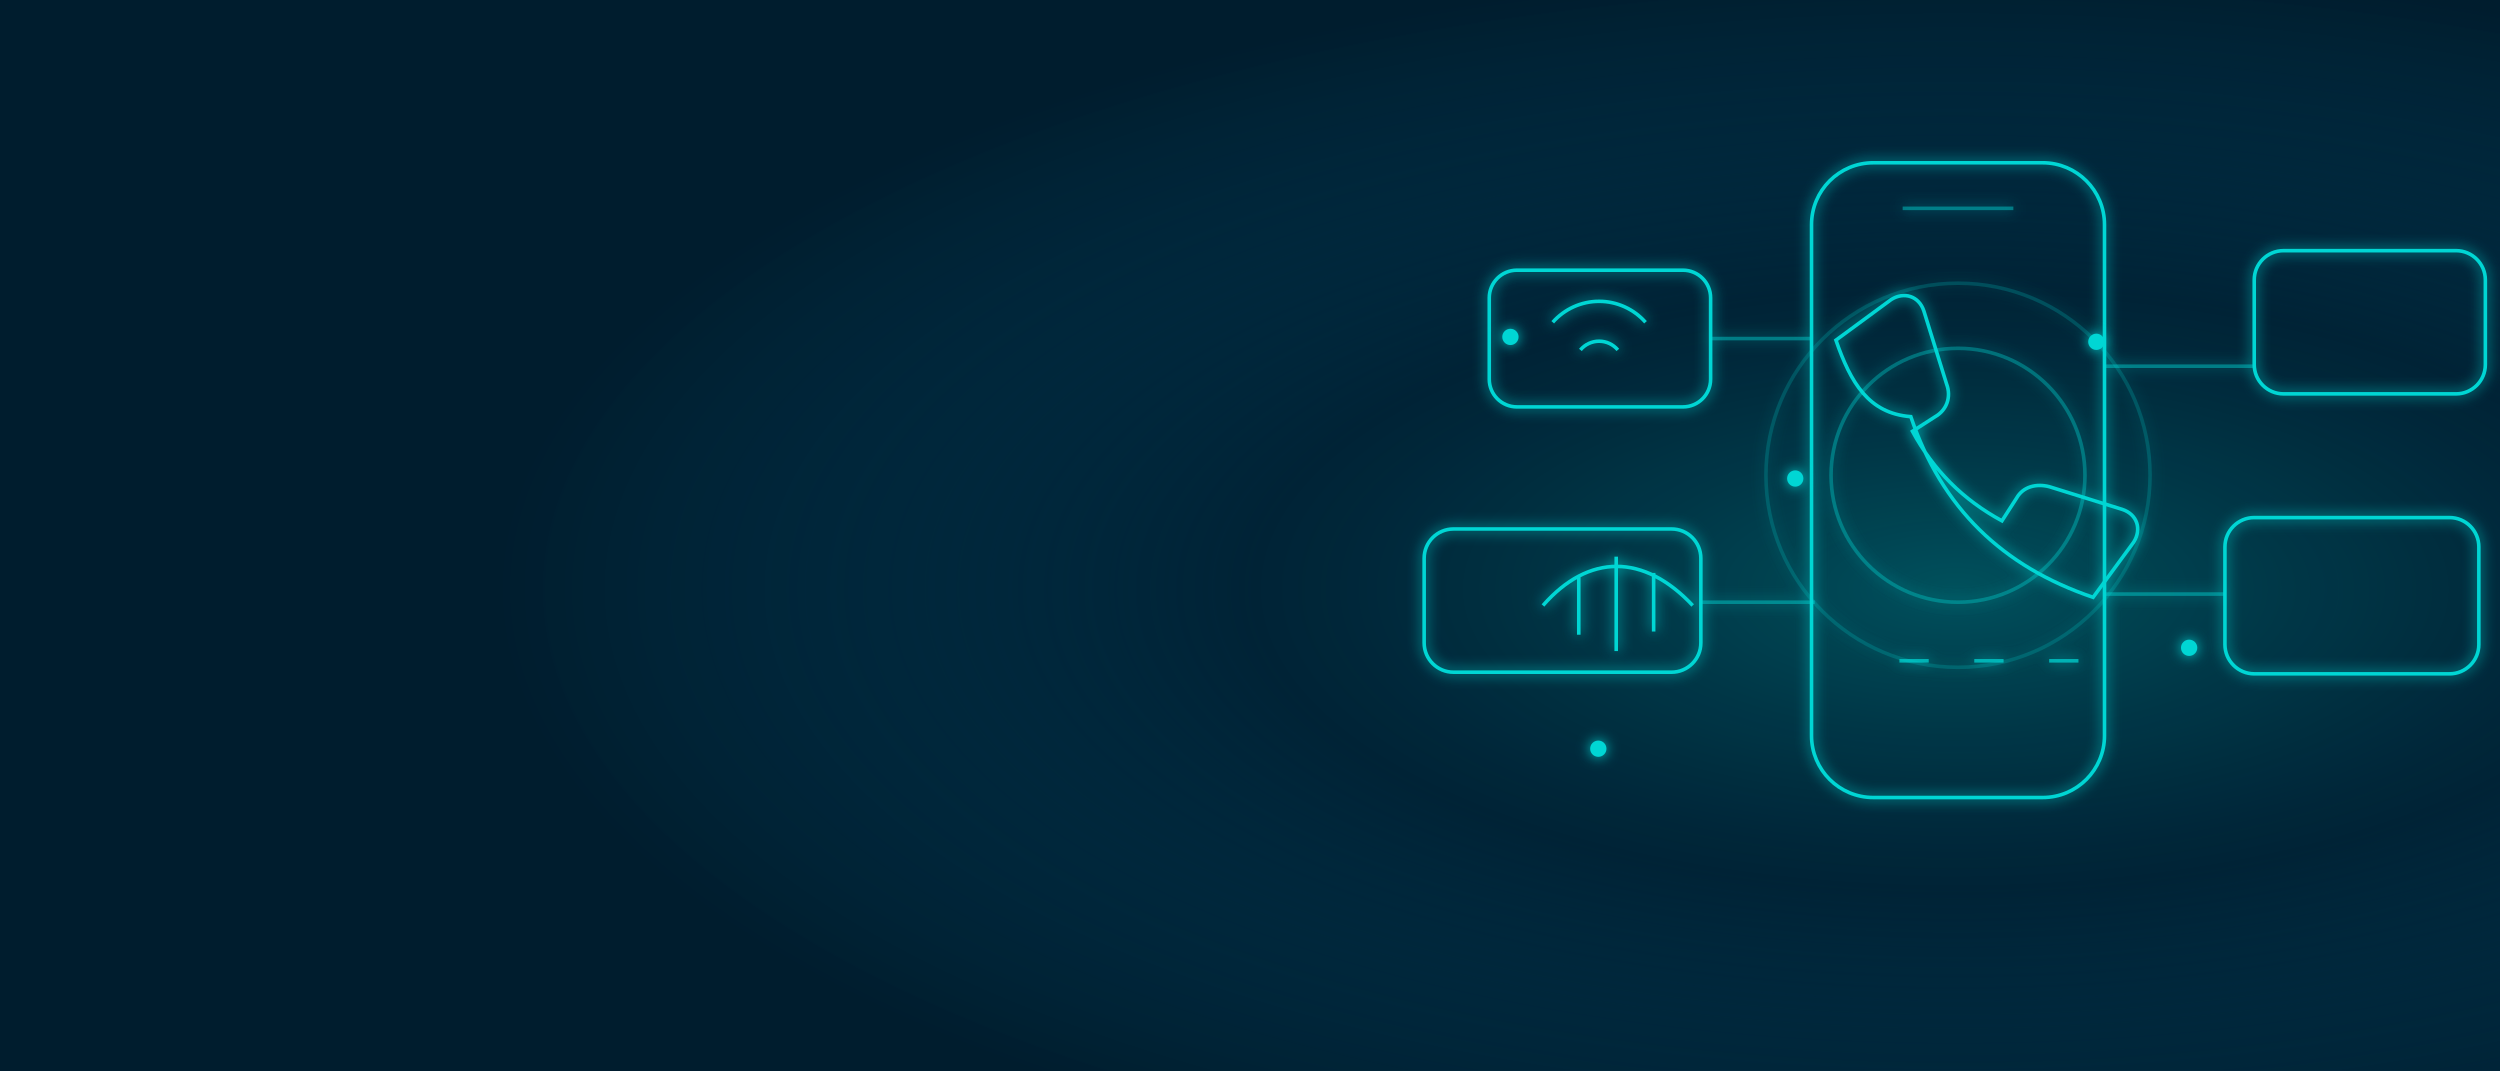
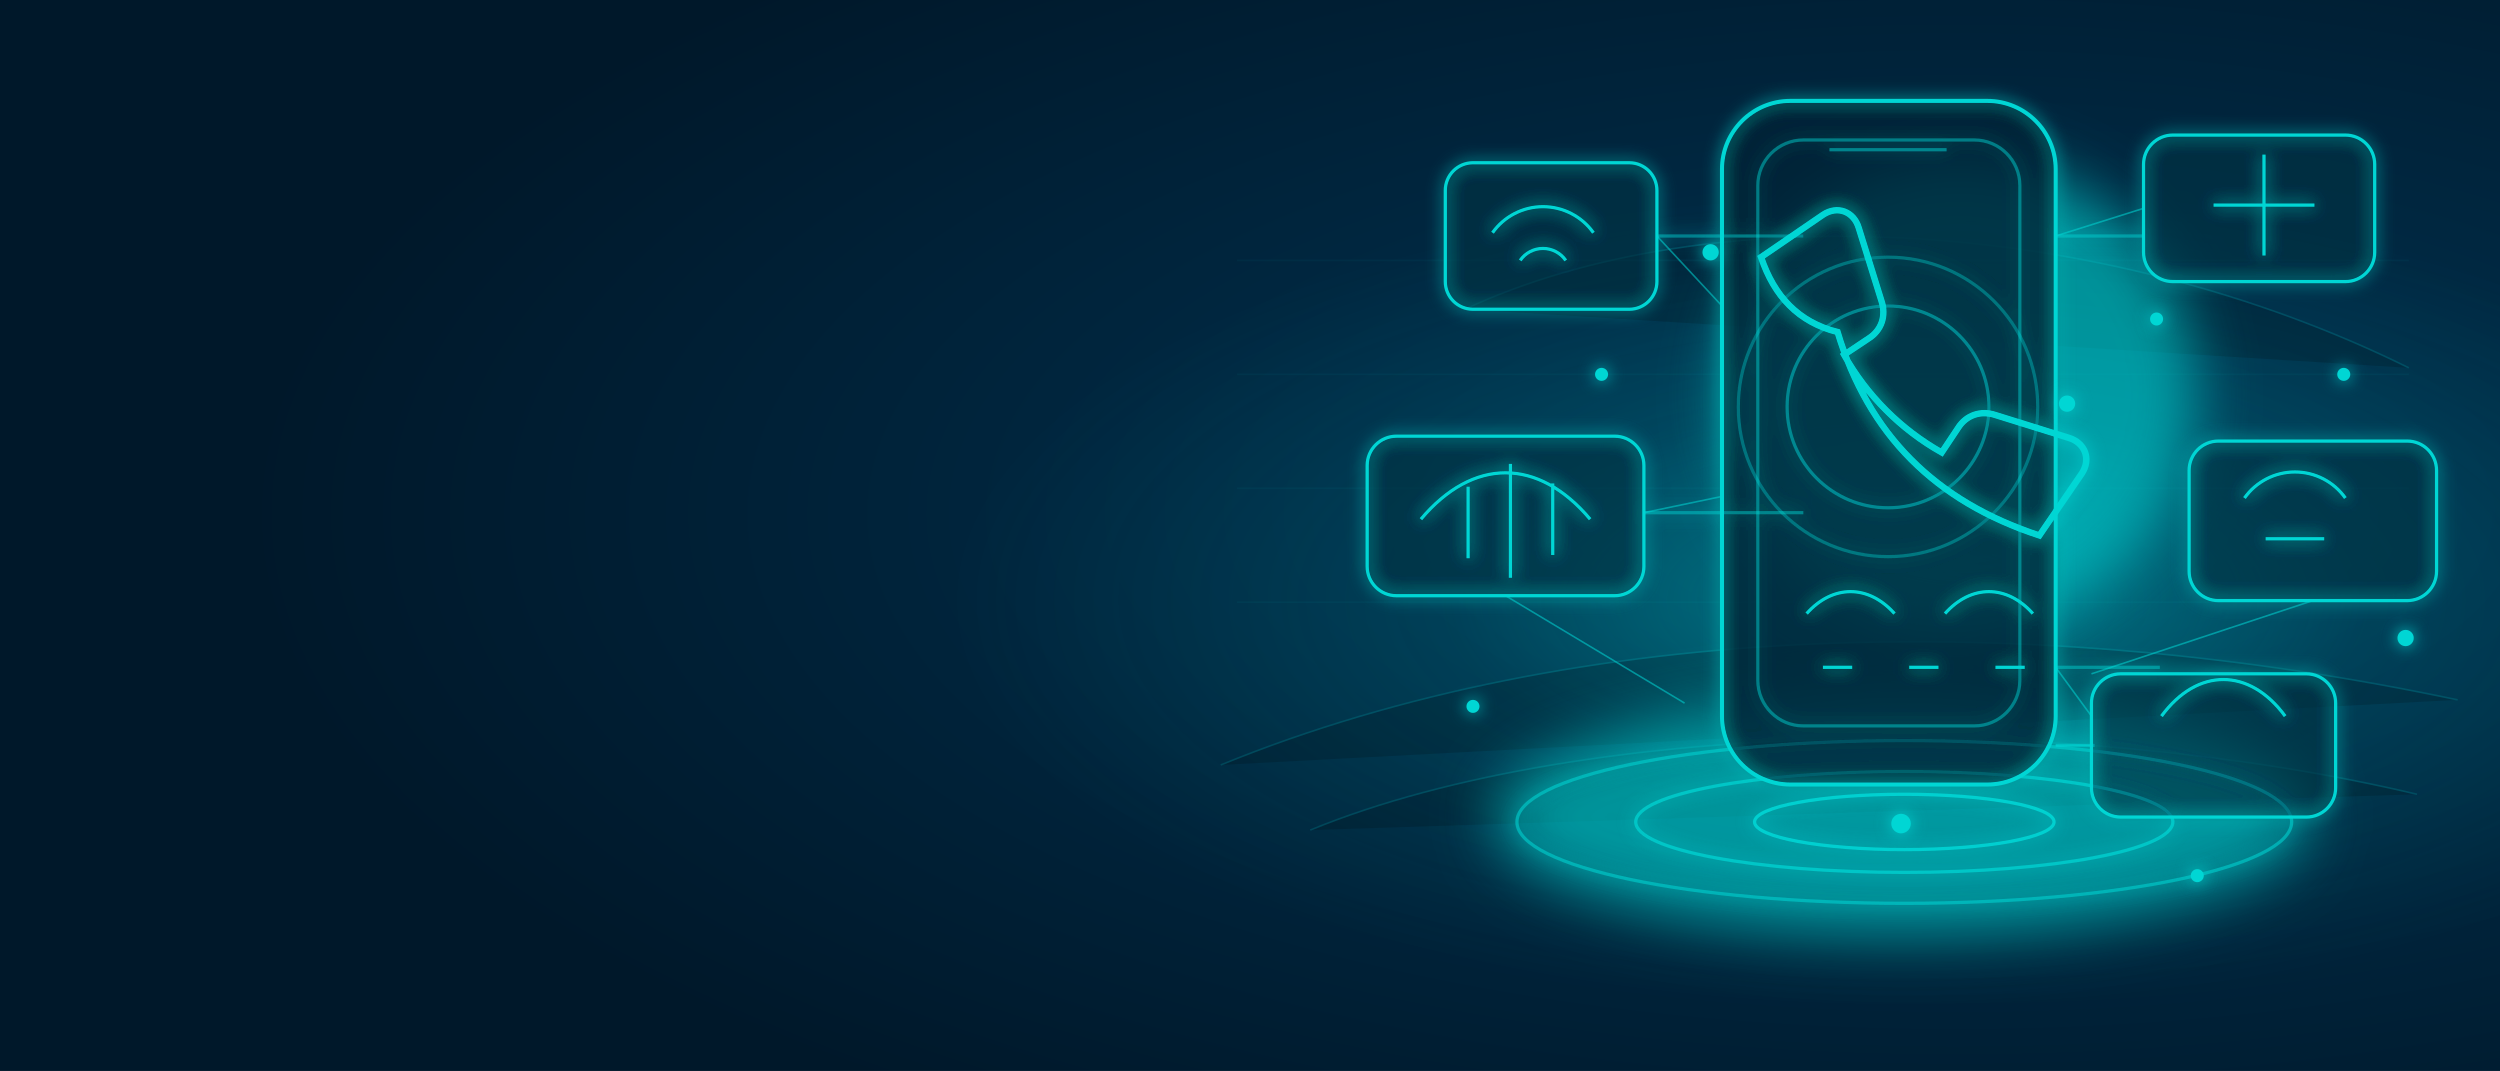
<svg xmlns="http://www.w3.org/2000/svg" viewBox="0 0 1536 658">
  <defs>
-     <radialGradient id="r" cx="78%" cy="55%" r="58%">
-       <stop stop-color="#00D6D4" stop-opacity=".28" />
-       <stop offset=".48" stop-color="#003E5A" stop-opacity=".18" />
-       <stop offset="1" stop-color="#001D2E" />
+     <radialGradient id="bg" cx="78%" cy="48%" r="68%">
+       <stop stop-color="#003E5A" />
+       <stop offset=".34" stop-color="#002B46" />
+       <stop offset="1" stop-color="#00182A" />
    </radialGradient>
-     <filter id="glow">
-       <feGaussianBlur stdDeviation="4" result="b" />
+     <radialGradient id="glow" cx="76%" cy="56%" r="38%">
+       <stop stop-color="#00D6D4" stop-opacity=".42" />
+       <stop offset=".48" stop-color="#00D6D4" stop-opacity=".12" />
+       <stop offset="1" stop-color="#00D6D4" stop-opacity="0" />
+     </radialGradient>
+     <filter id="soft">
+       <feGaussianBlur stdDeviation="5" result="b" />
      <feMerge>
        <feMergeNode in="b" />
        <feMergeNode in="SourceGraphic" />
      </feMerge>
    </filter>
+     <filter id="blur">
+       <feGaussianBlur stdDeviation="18" />
+     </filter>
  </defs>
-   <rect width="1536" height="658" fill="#001D2E" />
-   <rect width="1536" height="658" fill="url(#r)" />
-   <g transform="translate(875 80)" fill="none" stroke="#00D6D4" stroke-width="2.2" filter="url(#glow)">
-     <rect x="238" y="20" width="180" height="390" rx="38" />
-     <path d="M294 48h68" opacity=".45" />
-     <circle cx="328" cy="212" r="78" opacity=".36" />
-     <circle cx="328" cy="212" r="118" opacity=".2" />
-     <path d="M299 176c19 56 56 92 112 111l25-34c5-8 2-17-7-20l-45-14c-8-2-16 0-20 7l-9 14c-24-13-42-31-55-55l14-9c7-4 10-12 7-20l-14-45c-3-9-12-12-20-7l-34 25c9 26 20 45 46 47z" />
-     <path d="M292 326h18m28 0h18m28 0h18" opacity=".72" />
-     <rect x="40" y="86" width="136" height="84" rx="17" />
-     <rect x="0" y="245" width="170" height="88" rx="18" />
-     <rect x="510" y="74" width="142" height="88" rx="18" />
-     <rect x="492" y="238" width="156" height="96" rx="18" />
-     <path d="M176 128h62M170 290h70M418 145h92M418 285h74" opacity=".44" />
-     <path d="M73 292c28-32 62-32 92 0m-70-18v36m23-48v58m23-48v36M79 118a38 38 0 0 1 57 0M96 135a15 15 0 0 1 23 0" />
+   <rect width="1536" height="658" fill="url(#bg)" />
+   <rect width="1536" height="658" fill="url(#glow)" />
+   <g opacity=".16" stroke="#00D6D4">
+     <path d="M750 470c220-90 500-95 760-40M805 510c170-70 470-72 680-22M900 190c150-70 390-58 580 36" />
+     <path d="M760 160h720M760 230h720M760 300h720M760 370h720" opacity=".28" />
  </g>
-   <g fill="#00D6D4" filter="url(#glow)">
-     <circle cx="1103" cy="294" r="5" />
-     <circle cx="928" cy="207" r="5" />
-     <circle cx="1288" cy="210" r="5" />
-     <circle cx="1345" cy="398" r="5" />
-     <circle cx="982" cy="460" r="5" />
+   <g filter="url(#blur)" opacity=".6" fill="#00D6D4">
+     <ellipse cx="1168" cy="502" rx="250" ry="72" />
+     <circle cx="1204" cy="242" r="145" />
+   </g>
+   <g fill="none" stroke="#00D6D4" stroke-width="2" filter="url(#soft)">
+     <ellipse cx="1170" cy="505" rx="238" ry="50" opacity=".56" />
+     <ellipse cx="1170" cy="505" rx="165" ry="31" opacity=".72" />
+     <ellipse cx="1170" cy="505" rx="92" ry="17" opacity=".9" />
+     <rect x="1058" y="62" width="205" height="420" rx="42" fill="#001F35" fill-opacity=".58" stroke-width="2.5" />
+     <rect x="1080" y="86" width="161" height="360" rx="28" opacity=".45" />
+     <path d="M1124 92h72" opacity=".5" />
+     <circle cx="1160" cy="250" r="92" opacity=".36" />
+     <circle cx="1160" cy="250" r="62" opacity=".48" />
+     <path d="M1129 204c19 63 60 104 124 125l26-38c6-9 2-19-8-22l-45-14c-9-3-18 0-23 8l-10 15c-25-14-46-35-60-60l15-10c8-5 11-14 8-23l-14-45c-3-10-13-14-22-8l-38 26c8 24 23 40 47 46z" stroke-width="4" />
+     <path d="M1110 377c16-18 38-18 54 0m31 0c16-18 38-18 54 0M1120 410h18m35 0h18m35 0h18" />
+     <rect x="888" y="100" width="130" height="90" rx="17" fill="#002B46" fill-opacity=".42" />
+     <rect x="840" y="268" width="170" height="98" rx="18" fill="#002B46" fill-opacity=".42" />
+     <rect x="1317" y="83" width="142" height="90" rx="18" fill="#002B46" fill-opacity=".42" />
+     <rect x="1345" y="271" width="152" height="98" rx="18" fill="#002B46" fill-opacity=".42" />
+     <rect x="1285" y="414" width="150" height="88" rx="18" fill="#002B46" fill-opacity=".42" />
+     <path d="M1018 145h90M1010 315h98M1263 145h54M1263 410h64M1263 458h24" opacity=".45" />
+     <path d="M917 143a38 38 0 0 1 62 0m-45 17a17 17 0 0 1 28 0M873 319c32-38 72-38 104 0m-75-20v44m26-58v70m26-58v44M1360 126h62m-31-31v62M1379 306a38 38 0 0 1 62 0m-49 25h36M1328 440c22-30 54-30 76 0" />
+   </g>
+   <g fill="#00D6D4" filter="url(#soft)">
+     <circle cx="905" cy="434" r="4" />
+     <circle cx="984" cy="230" r="4" />
+     <circle cx="1051" cy="155" r="5" />
+     <circle cx="1270" cy="248" r="5" />
+     <circle cx="1325" cy="196" r="4" />
+     <circle cx="1440" cy="230" r="4" />
+     <circle cx="1478" cy="392" r="5" />
+     <circle cx="1350" cy="538" r="4" />
+     <circle cx="1168" cy="506" r="6" />
+   </g>
+   <g opacity=".55" stroke="#00D6D4">
+     <path d="M1018 145 1058 188M1010 315 1058 305M1263 145 1317 128M1263 410 1285 440M1263 458 1285 458M925 366 1035 432M1421 369 1285 414" />
  </g>
</svg>
